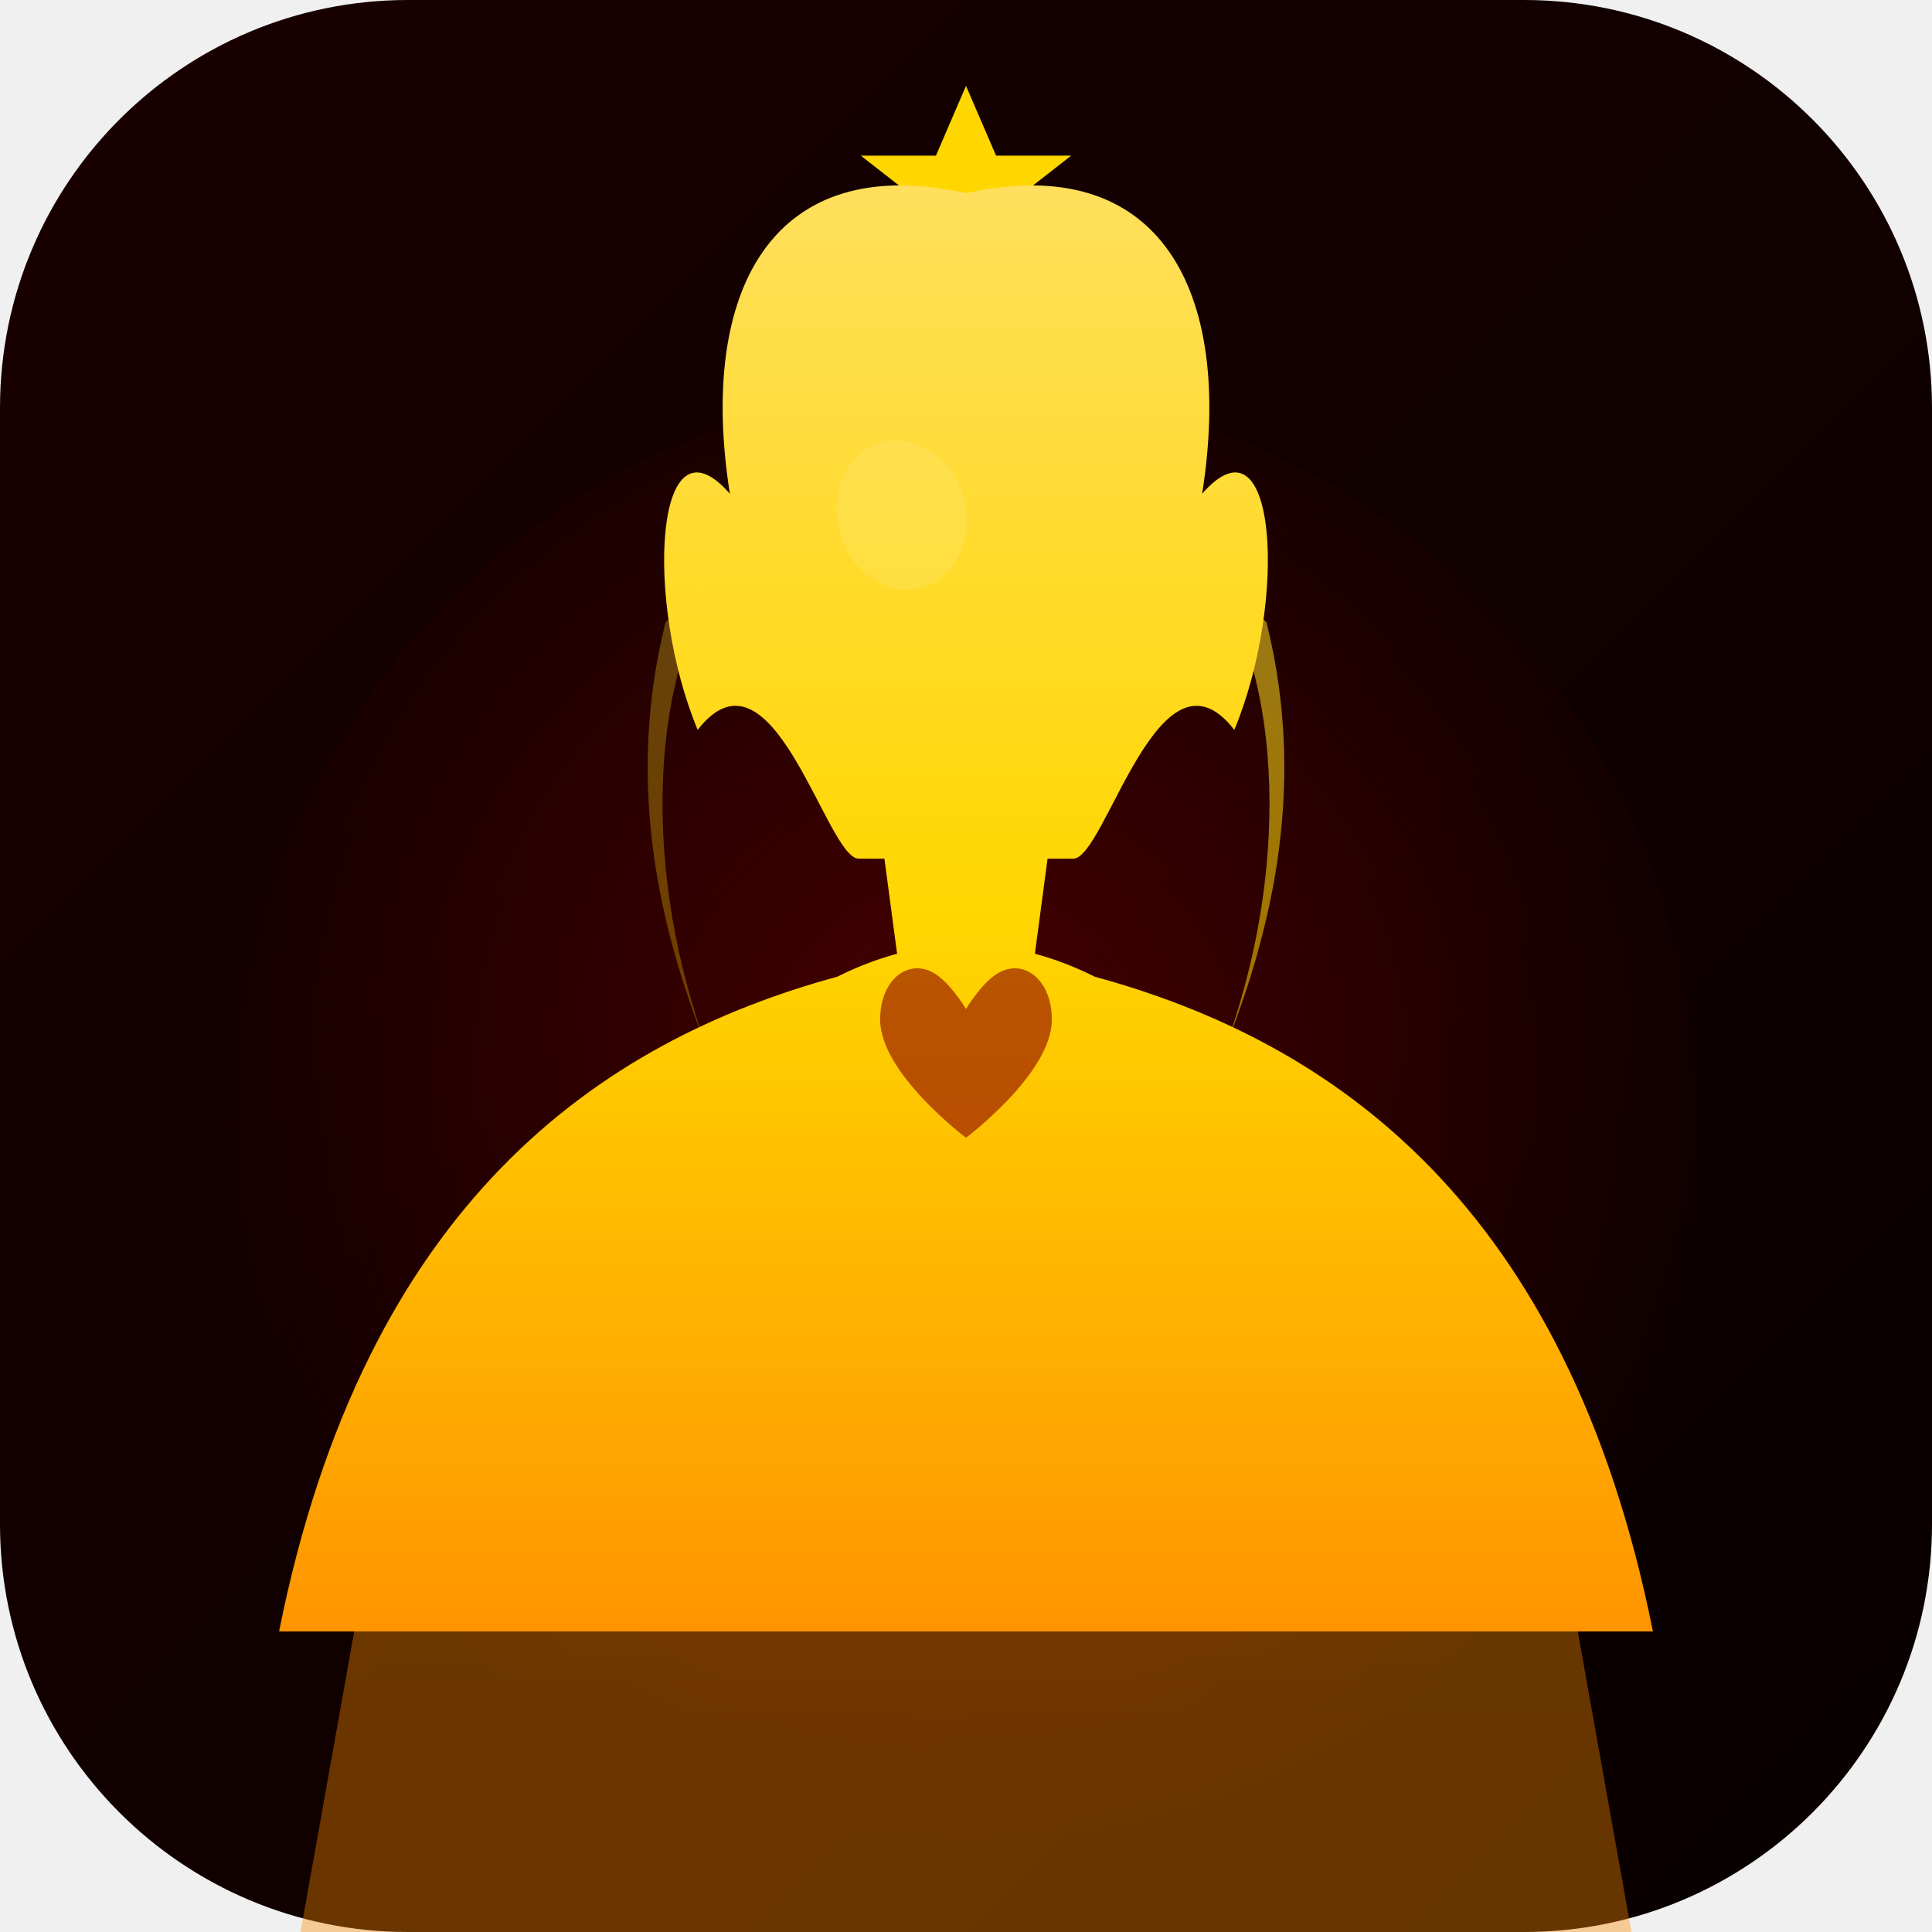
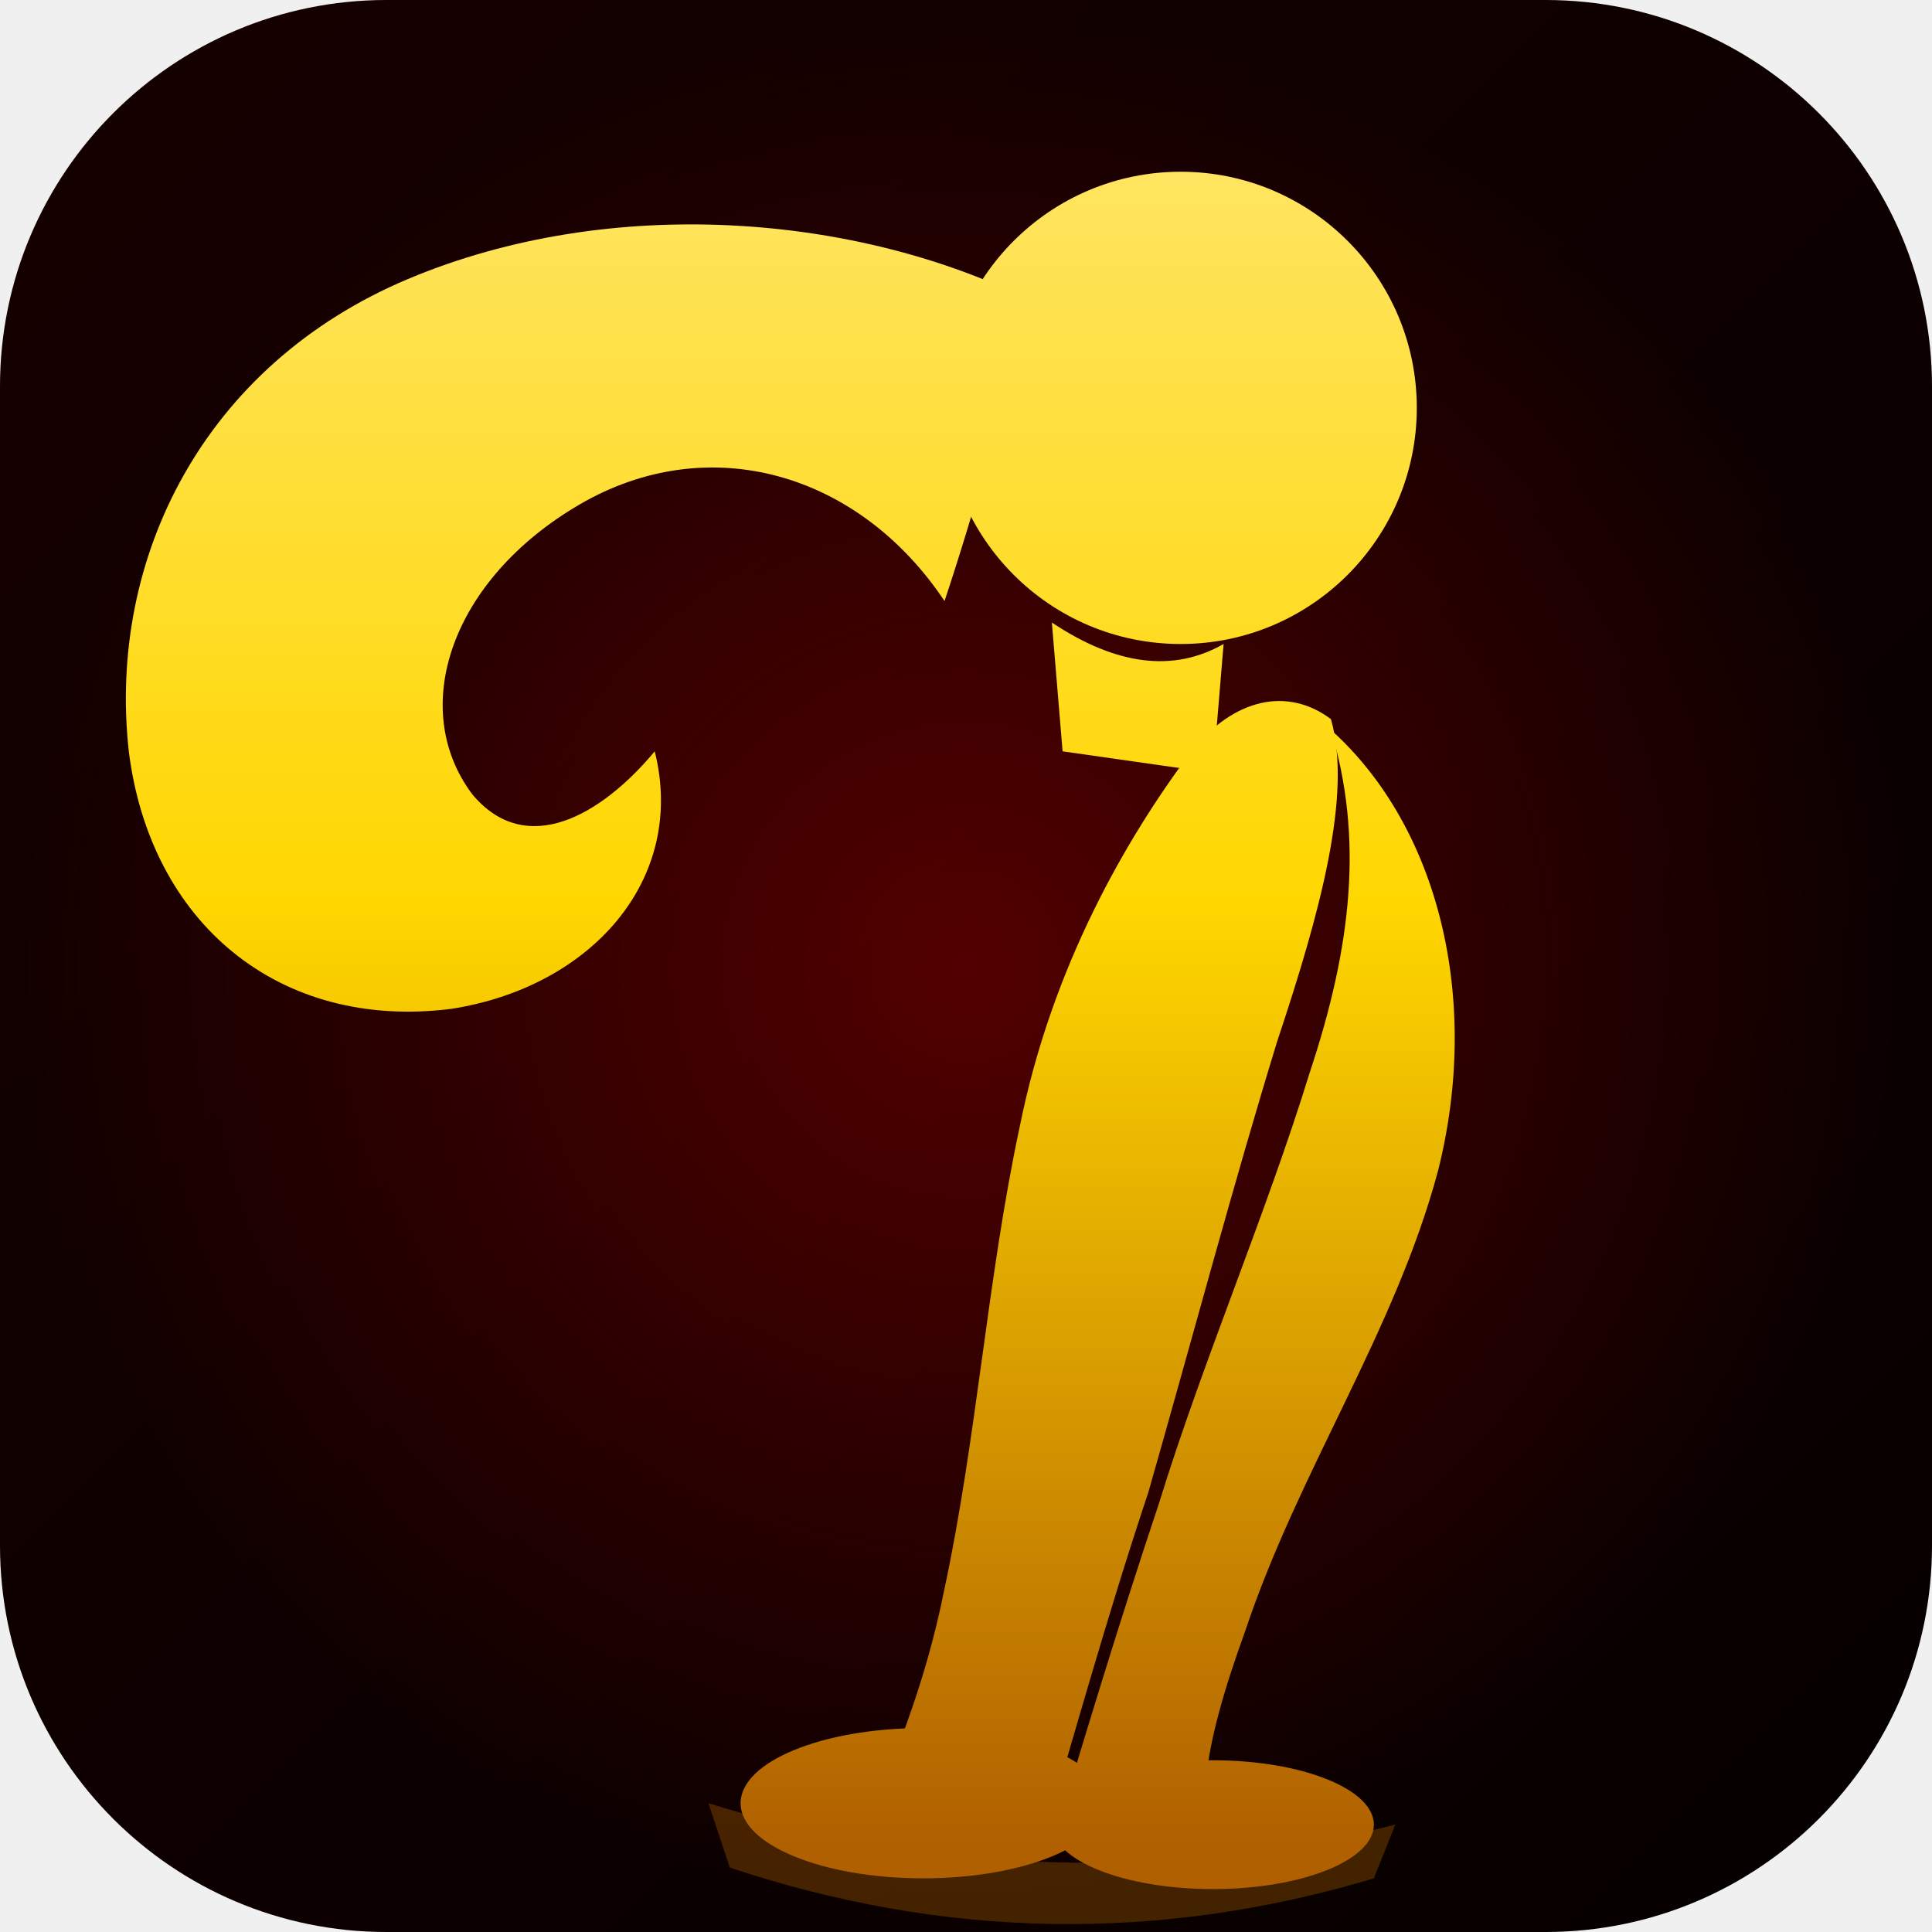
<svg xmlns="http://www.w3.org/2000/svg" width="180" height="180" viewBox="0 0 180 180" fill="none">
  <defs>
    <linearGradient id="bg" x1="0" y1="0" x2="180" y2="180" gradientUnits="userSpaceOnUse">
-       <stop stop-color="#1a0000" />
-       <stop offset="1" stop-color="#080000" />
+       <stop stop-color="#160000" />
+       <stop offset="1" stop-color="#060000" />
    </linearGradient>
-     <linearGradient id="gld" x1="90" y1="10" x2="90" y2="160" gradientUnits="userSpaceOnUse">
-       <stop stop-color="#FFE066" />
-       <stop offset="0.5" stop-color="#FFD700" />
-       <stop offset="1" stop-color="#FF8C00" />
+     <linearGradient id="g" x1="90" y1="12" x2="90" y2="172" gradientUnits="userSpaceOnUse">
+       <stop stop-color="#FFE566" />
+       <stop offset="0.45" stop-color="#FFD700" />
+       <stop offset="1" stop-color="#B06000" />
    </linearGradient>
-     <radialGradient id="glow" cx="90" cy="100" r="72" gradientUnits="userSpaceOnUse">
-       <stop stop-color="#8B0000" stop-opacity="0.45" />
+     <radialGradient id="gl" cx="90" cy="90" r="88" gradientUnits="userSpaceOnUse">
+       <stop stop-color="#8B0000" stop-opacity="0.55" />
      <stop offset="1" stop-color="#8B0000" stop-opacity="0" />
    </radialGradient>
  </defs>
-   <rect width="180" height="180" rx="38" fill="url(#bg)" />
-   <ellipse cx="90" cy="104" rx="68" ry="68" fill="url(#glow)" />
-   <path d="M90 8 L92.8 14.5 L99.8 14.5 L94.3 18.8 L96.6 25.5 L90 21.4 L83.4 25.5 L85.7 18.8 L80.2 14.5 L87.2 14.5 Z" fill="#FFD700" />
-   <path d="M68 46 C65 27 72 14 90 18 C108 14 115 27 112 46 C119 38 120 56 115 68 C108 59 103 80 100 80 L80 80 C77 80 72 59 65 68 C60 56 61 38 68 46 Z" fill="url(#gld)" />
-   <path d="M112 52 C120 63 120 82 114 98 C118 88 122 74 118 58 Z" fill="url(#gld)" opacity="0.55" />
-   <path d="M68 52 C60 63 60 82 66 98 C62 88 58 74 62 58 Z" fill="url(#gld)" opacity="0.3" />
-   <ellipse cx="90" cy="55" rx="21" ry="23" fill="url(#gld)" />
-   <ellipse cx="84" cy="48" rx="6" ry="7" fill="#fff" opacity="0.10" transform="rotate(-15 84 48)" />
-   <path d="M82 77 L84 92 L96 92 L98 77 Q94 80 90 80 Q86 80 82 77 Z" fill="url(#gld)" />
-   <path d="M26 152 C34 112 56 97 78 91 C82 89 86 88 90 88 C94 88 98 89 102 91 C124 97 146 112 154 152 Z" fill="url(#gld)" />
-   <path d="M33 152 C48 136 68 128 90 128 C112 128 132 136 147 152 L152 180 L28 180 Z" fill="url(#gld)" opacity="0.38" />
-   <path d="M90 106 C90 106 82 100 82 95 C82 91 85 89 87.5 91 C88.8 92 90 94 90 94 C90 94 91.2 92 92.5 91 C95 89 98 91 98 95 C98 100 90 106 90 106 Z" fill="#8B0000" opacity="0.6" />
+   <rect width="180" height="180" rx="36" fill="url(#bg)" />
+   <rect width="180" height="180" rx="36" fill="url(#gl)" />
+   <path d="M 96 28 C 80 20 57 18 38 26 C 19 34 10 52 12 70 C 14 86 26 96 42 94 C 55 92 64 82 61 70 C 56 76 49 80 44 74 C 38 66 42 54 54 47 C 66 40 80 44 88 56 C 91 47 94 36 96 28 Z" fill="url(#g)" />
+   <circle cx="110" cy="38" r="22" fill="url(#g)" />
+   <path d="M 98 58 L 99 70 L 113 72 L 114 60 Q 107 64 98 58 Z" fill="url(#g)" />
+   <path d="M 111 70 C 105 78 98 90 95 105 C 92 119 91 134 88 148 C 86 158 83 164 81 170 L 97 172 C 100 162 103 151 107 139 C 111 125 115 110 119 97 C 123 85 126 74 124 67 C 120 64 115 65 111 70 Z" fill="url(#g)" />
+   <path d="M 124 68 C 134 77 138 93 134 109 C 130 124 121 137 116 152 C 112 163 111 170 114 174 L 98 172 C 101 162 104 152 108 140 C 112 127 118 113 122 100 C 126 88 127 78 124 68 Z" fill="url(#g)" />
+   <ellipse cx="86" cy="168" rx="17" ry="7" fill="url(#g)" />
+   <ellipse cx="113" cy="170" rx="15" ry="6" fill="url(#g)" />
+   <path d="M 66 168 Q 98 178 130 170 L 128 175 Q 98 184 68 174 Z" fill="url(#g)" opacity="0.35" />
</svg>
